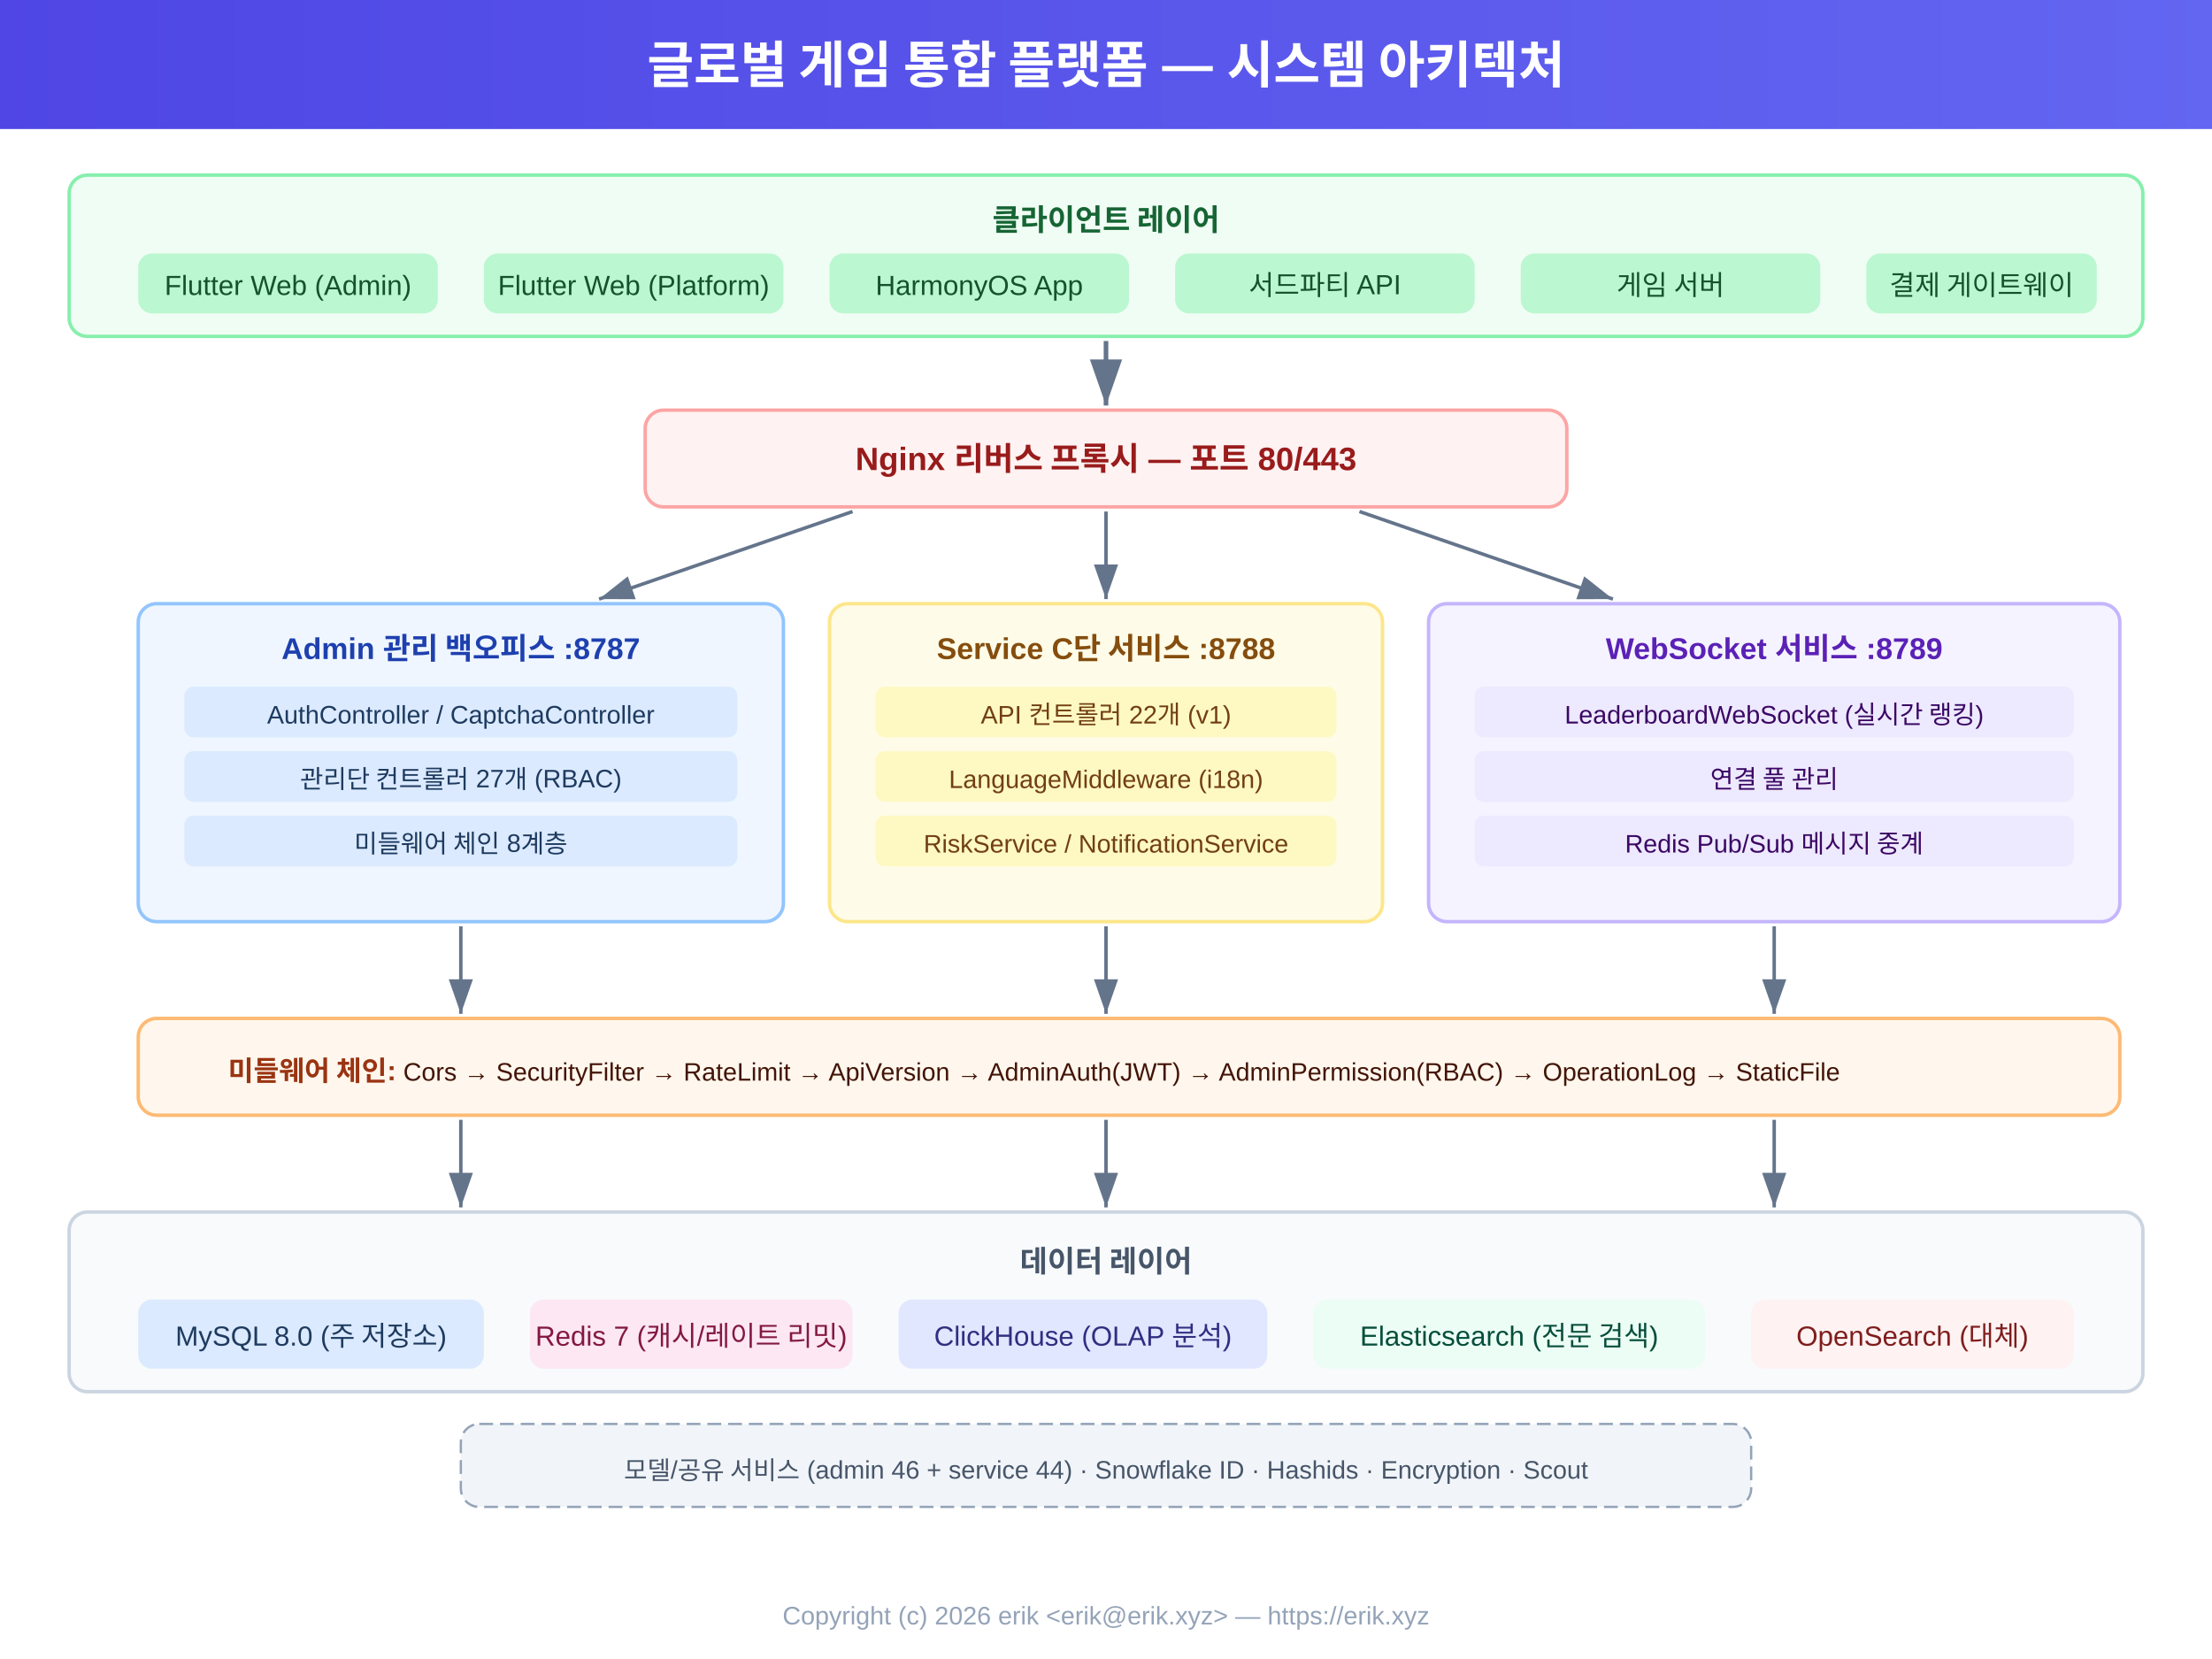
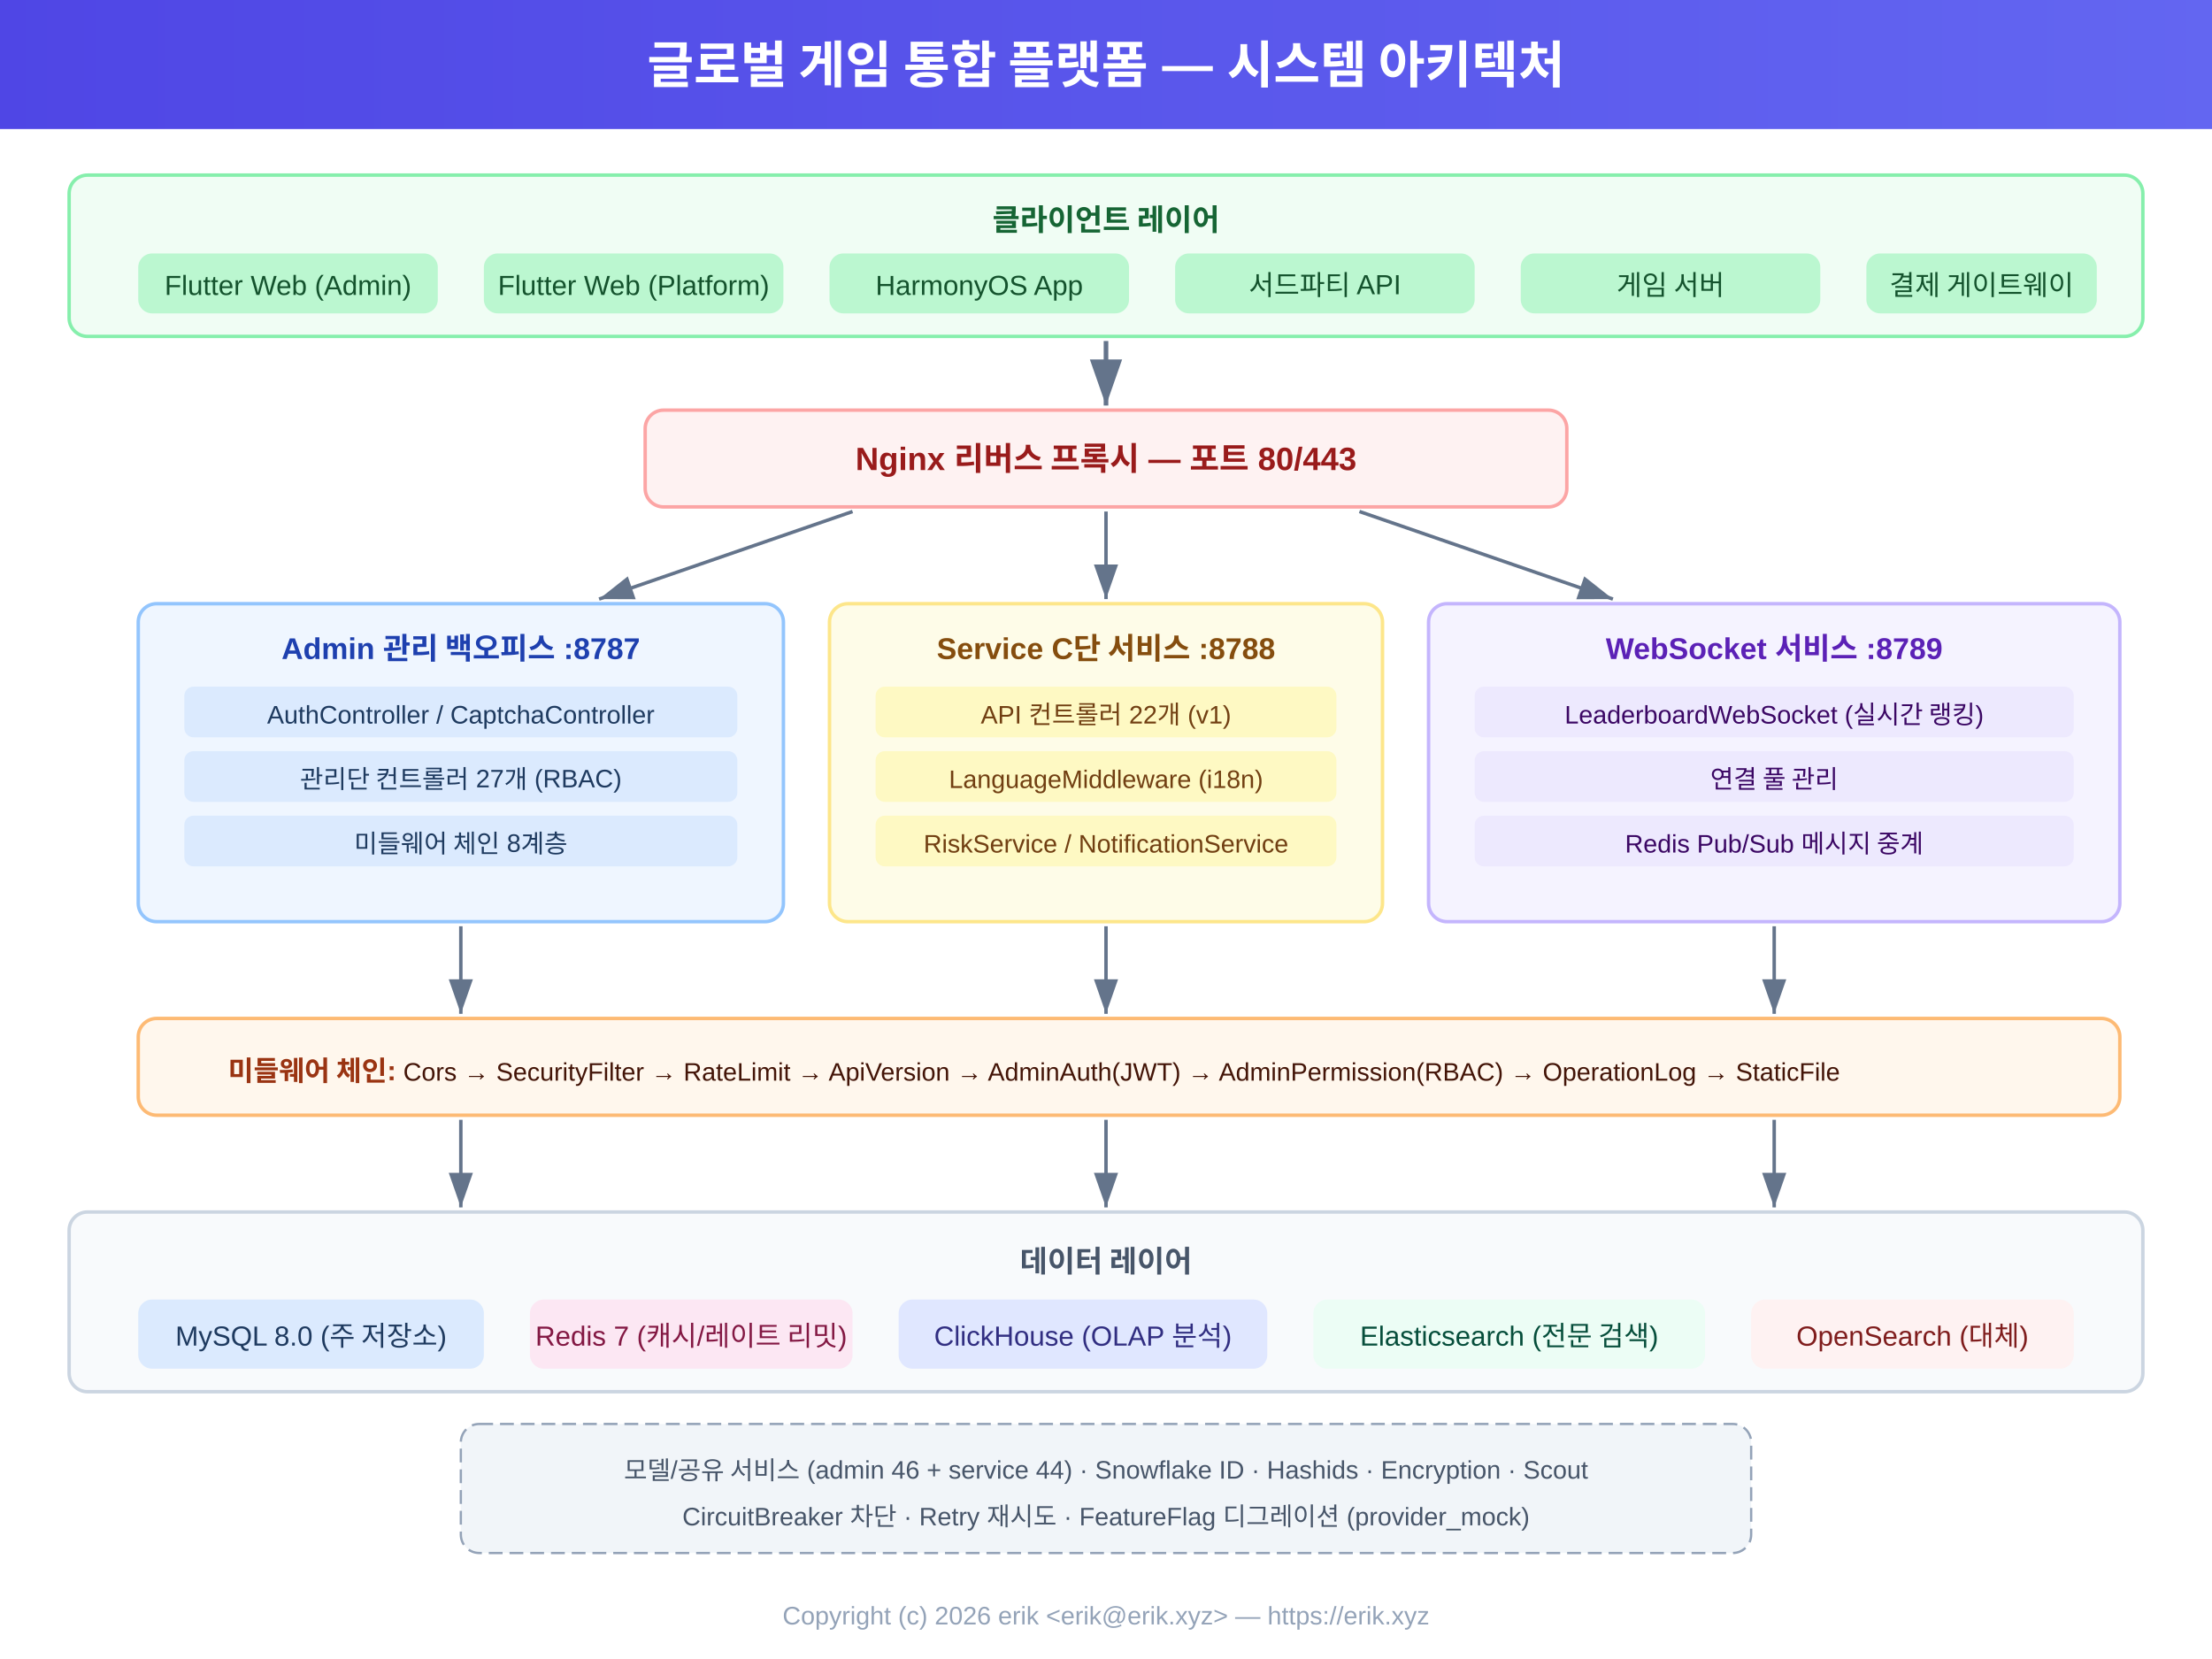
<svg xmlns="http://www.w3.org/2000/svg" viewBox="0 0 960 720" font-family="Arial, 'Noto Sans SC', 'Noto Sans KR', sans-serif">
  <defs>
    <marker id="arrow" markerWidth="10" markerHeight="7" refX="10" refY="3.5" orient="auto">
      <polygon points="0 0, 10 3.5, 0 7" fill="#64748b" />
    </marker>
    <linearGradient id="hdr" x1="0" y1="0" x2="1" y2="0">
      <stop offset="0%" stop-color="#4f46e5" />
      <stop offset="100%" stop-color="#6366f1" />
    </linearGradient>
  </defs>
  <rect width="960" height="720" fill="#ffffff" />
  <rect x="0" y="0" width="960" height="56" fill="url(#hdr)" />
  <text x="480" y="36" text-anchor="middle" fill="#fff" font-size="22" font-weight="bold">글로벌 게임 통합 플랫폼 — 시스템 아키텍처</text>
  <rect x="30" y="76" width="900" height="70" rx="8" fill="#f0fdf4" stroke="#86efac" stroke-width="1.5" />
  <text x="480" y="100" text-anchor="middle" fill="#166534" font-size="13" font-weight="bold">클라이언트 레이어</text>
  <rect x="60" y="110" width="130" height="26" rx="6" fill="#bbf7d0" />
  <text x="125" y="128" text-anchor="middle" fill="#14532d" font-size="12">Flutter Web (Admin)</text>
  <rect x="210" y="110" width="130" height="26" rx="6" fill="#bbf7d0" />
  <text x="275" y="128" text-anchor="middle" fill="#14532d" font-size="12">Flutter Web (Platform)</text>
  <rect x="360" y="110" width="130" height="26" rx="6" fill="#bbf7d0" />
  <text x="425" y="128" text-anchor="middle" fill="#14532d" font-size="12">HarmonyOS App</text>
  <rect x="510" y="110" width="130" height="26" rx="6" fill="#bbf7d0" />
  <text x="575" y="128" text-anchor="middle" fill="#14532d" font-size="12">서드파티 API</text>
  <rect x="660" y="110" width="130" height="26" rx="6" fill="#bbf7d0" />
  <text x="725" y="128" text-anchor="middle" fill="#14532d" font-size="12">게임 서버</text>
  <rect x="810" y="110" width="100" height="26" rx="6" fill="#bbf7d0" />
  <text x="860" y="128" text-anchor="middle" fill="#14532d" font-size="12">결제 게이트웨이</text>
  <line x1="480" y1="148" x2="480" y2="176" stroke="#64748b" stroke-width="2" marker-end="url(#arrow)" />
  <rect x="280" y="178" width="400" height="42" rx="8" fill="#fef2f2" stroke="#fca5a5" stroke-width="1.5" />
  <text x="480" y="204" text-anchor="middle" fill="#991b1b" font-size="14" font-weight="bold">Nginx 리버스 프록시 — 포트 80/443</text>
  <line x1="370" y1="222" x2="260" y2="260" stroke="#64748b" stroke-width="1.5" marker-end="url(#arrow)" />
  <line x1="480" y1="222" x2="480" y2="260" stroke="#64748b" stroke-width="1.5" marker-end="url(#arrow)" />
  <line x1="590" y1="222" x2="700" y2="260" stroke="#64748b" stroke-width="1.5" marker-end="url(#arrow)" />
  <rect x="60" y="262" width="280" height="138" rx="8" fill="#eff6ff" stroke="#93c5fd" stroke-width="1.5" />
  <text x="200" y="286" text-anchor="middle" fill="#1e40af" font-size="13" font-weight="bold">Admin 관리 백오피스 :8787</text>
  <rect x="80" y="298" width="240" height="22" rx="4" fill="#dbeafe" />
  <text x="200" y="314" text-anchor="middle" fill="#1e3a5f" font-size="11">AuthController / CaptchaController</text>
  <rect x="80" y="326" width="240" height="22" rx="4" fill="#dbeafe" />
  <text x="200" y="342" text-anchor="middle" fill="#1e3a5f" font-size="11">관리단 컨트롤러 27개 (RBAC)</text>
  <rect x="80" y="354" width="240" height="22" rx="4" fill="#dbeafe" />
  <text x="200" y="370" text-anchor="middle" fill="#1e3a5f" font-size="11">미들웨어 체인 8계층</text>
  <rect x="360" y="262" width="240" height="138" rx="8" fill="#fefce8" stroke="#fde68a" stroke-width="1.5" />
  <text x="480" y="286" text-anchor="middle" fill="#854d0e" font-size="13" font-weight="bold">Service C단 서비스 :8788</text>
  <rect x="380" y="298" width="200" height="22" rx="4" fill="#fef9c3" />
  <text x="480" y="314" text-anchor="middle" fill="#713f12" font-size="11">API 컨트롤러 22개 (v1)</text>
  <rect x="380" y="326" width="200" height="22" rx="4" fill="#fef9c3" />
  <text x="480" y="342" text-anchor="middle" fill="#713f12" font-size="11">LanguageMiddleware (i18n)</text>
  <rect x="380" y="354" width="200" height="22" rx="4" fill="#fef9c3" />
  <text x="480" y="370" text-anchor="middle" fill="#713f12" font-size="11">RiskService / NotificationService</text>
  <rect x="620" y="262" width="300" height="138" rx="8" fill="#f5f3ff" stroke="#c4b5fd" stroke-width="1.5" />
  <text x="770" y="286" text-anchor="middle" fill="#5b21b6" font-size="13" font-weight="bold">WebSocket 서비스 :8789</text>
  <rect x="640" y="298" width="260" height="22" rx="4" fill="#ede9fe" />
  <text x="770" y="314" text-anchor="middle" fill="#3b0764" font-size="11">LeaderboardWebSocket (실시간 랭킹)</text>
  <rect x="640" y="326" width="260" height="22" rx="4" fill="#ede9fe" />
  <text x="770" y="342" text-anchor="middle" fill="#3b0764" font-size="11">연결 풀 관리</text>
  <rect x="640" y="354" width="260" height="22" rx="4" fill="#ede9fe" />
  <text x="770" y="370" text-anchor="middle" fill="#3b0764" font-size="11">Redis Pub/Sub 메시지 중계</text>
  <line x1="200" y1="402" x2="200" y2="440" stroke="#64748b" stroke-width="1.5" marker-end="url(#arrow)" />
  <line x1="480" y1="402" x2="480" y2="440" stroke="#64748b" stroke-width="1.5" marker-end="url(#arrow)" />
  <line x1="770" y1="402" x2="770" y2="440" stroke="#64748b" stroke-width="1.5" marker-end="url(#arrow)" />
  <rect x="60" y="442" width="860" height="42" rx="8" fill="#fff7ed" stroke="#fdba74" stroke-width="1.5" />
  <text x="99" y="469" fill="#9a3412" font-size="12" font-weight="bold">미들웨어 체인:</text>
  <text x="175" y="469" fill="#431407" font-size="11">Cors → SecurityFilter → RateLimit → ApiVersion → AdminAuth(JWT) → AdminPermission(RBAC) → OperationLog → StaticFile</text>
  <line x1="200" y1="486" x2="200" y2="524" stroke="#64748b" stroke-width="1.5" marker-end="url(#arrow)" />
  <line x1="480" y1="486" x2="480" y2="524" stroke="#64748b" stroke-width="1.5" marker-end="url(#arrow)" />
  <line x1="770" y1="486" x2="770" y2="524" stroke="#64748b" stroke-width="1.5" marker-end="url(#arrow)" />
  <rect x="30" y="526" width="900" height="78" rx="8" fill="#f8fafc" stroke="#cbd5e1" stroke-width="1.5" />
  <text x="480" y="552" text-anchor="middle" fill="#475569" font-size="13" font-weight="bold">데이터 레이어</text>
  <rect x="60" y="564" width="150" height="30" rx="6" fill="#dbeafe" />
  <text x="135" y="584" text-anchor="middle" fill="#1e3a5f" font-size="12">MySQL 8.0 (주 저장소)</text>
  <rect x="230" y="564" width="140" height="30" rx="6" fill="#fce7f3" />
  <text x="300" y="584" text-anchor="middle" fill="#831843" font-size="12">Redis 7 (캐시/레이트 리밋)</text>
  <rect x="390" y="564" width="160" height="30" rx="6" fill="#e0e7ff" />
  <text x="470" y="584" text-anchor="middle" fill="#312e81" font-size="12">ClickHouse (OLAP 분석)</text>
  <rect x="570" y="564" width="170" height="30" rx="6" fill="#ecfdf5" />
  <text x="655" y="584" text-anchor="middle" fill="#064e3b" font-size="12">Elasticsearch (전문 검색)</text>
  <rect x="760" y="564" width="140" height="30" rx="6" fill="#fef2f2" />
  <text x="830" y="584" text-anchor="middle" fill="#7f1d1d" font-size="12">OpenSearch (대체)</text>
-   <rect x="200" y="618" width="560" height="36" rx="8" fill="#f1f5f9" stroke="#94a3b8" stroke-width="1" stroke-dasharray="6,3" />
+   <rect x="200" y="618" width="560" height="56" rx="8" fill="#f1f5f9" stroke="#94a3b8" stroke-width="1" stroke-dasharray="6,3" />
  <text x="480" y="642" text-anchor="middle" fill="#475569" font-size="11">모델/공유 서비스 (admin 46 + service 44) · Snowflake ID · Hashids · Encryption · Scout</text>
+   <text x="480" y="662" text-anchor="middle" fill="#475569" font-size="11">CircuitBreaker 차단 · Retry 재시도 · FeatureFlag 디그레이션 (provider_mock)</text>
  <text x="480" y="705" text-anchor="middle" fill="#94a3b8" font-size="11">Copyright (c) 2026 erik &lt;erik@erik.xyz&gt; — https://erik.xyz</text>
</svg>
